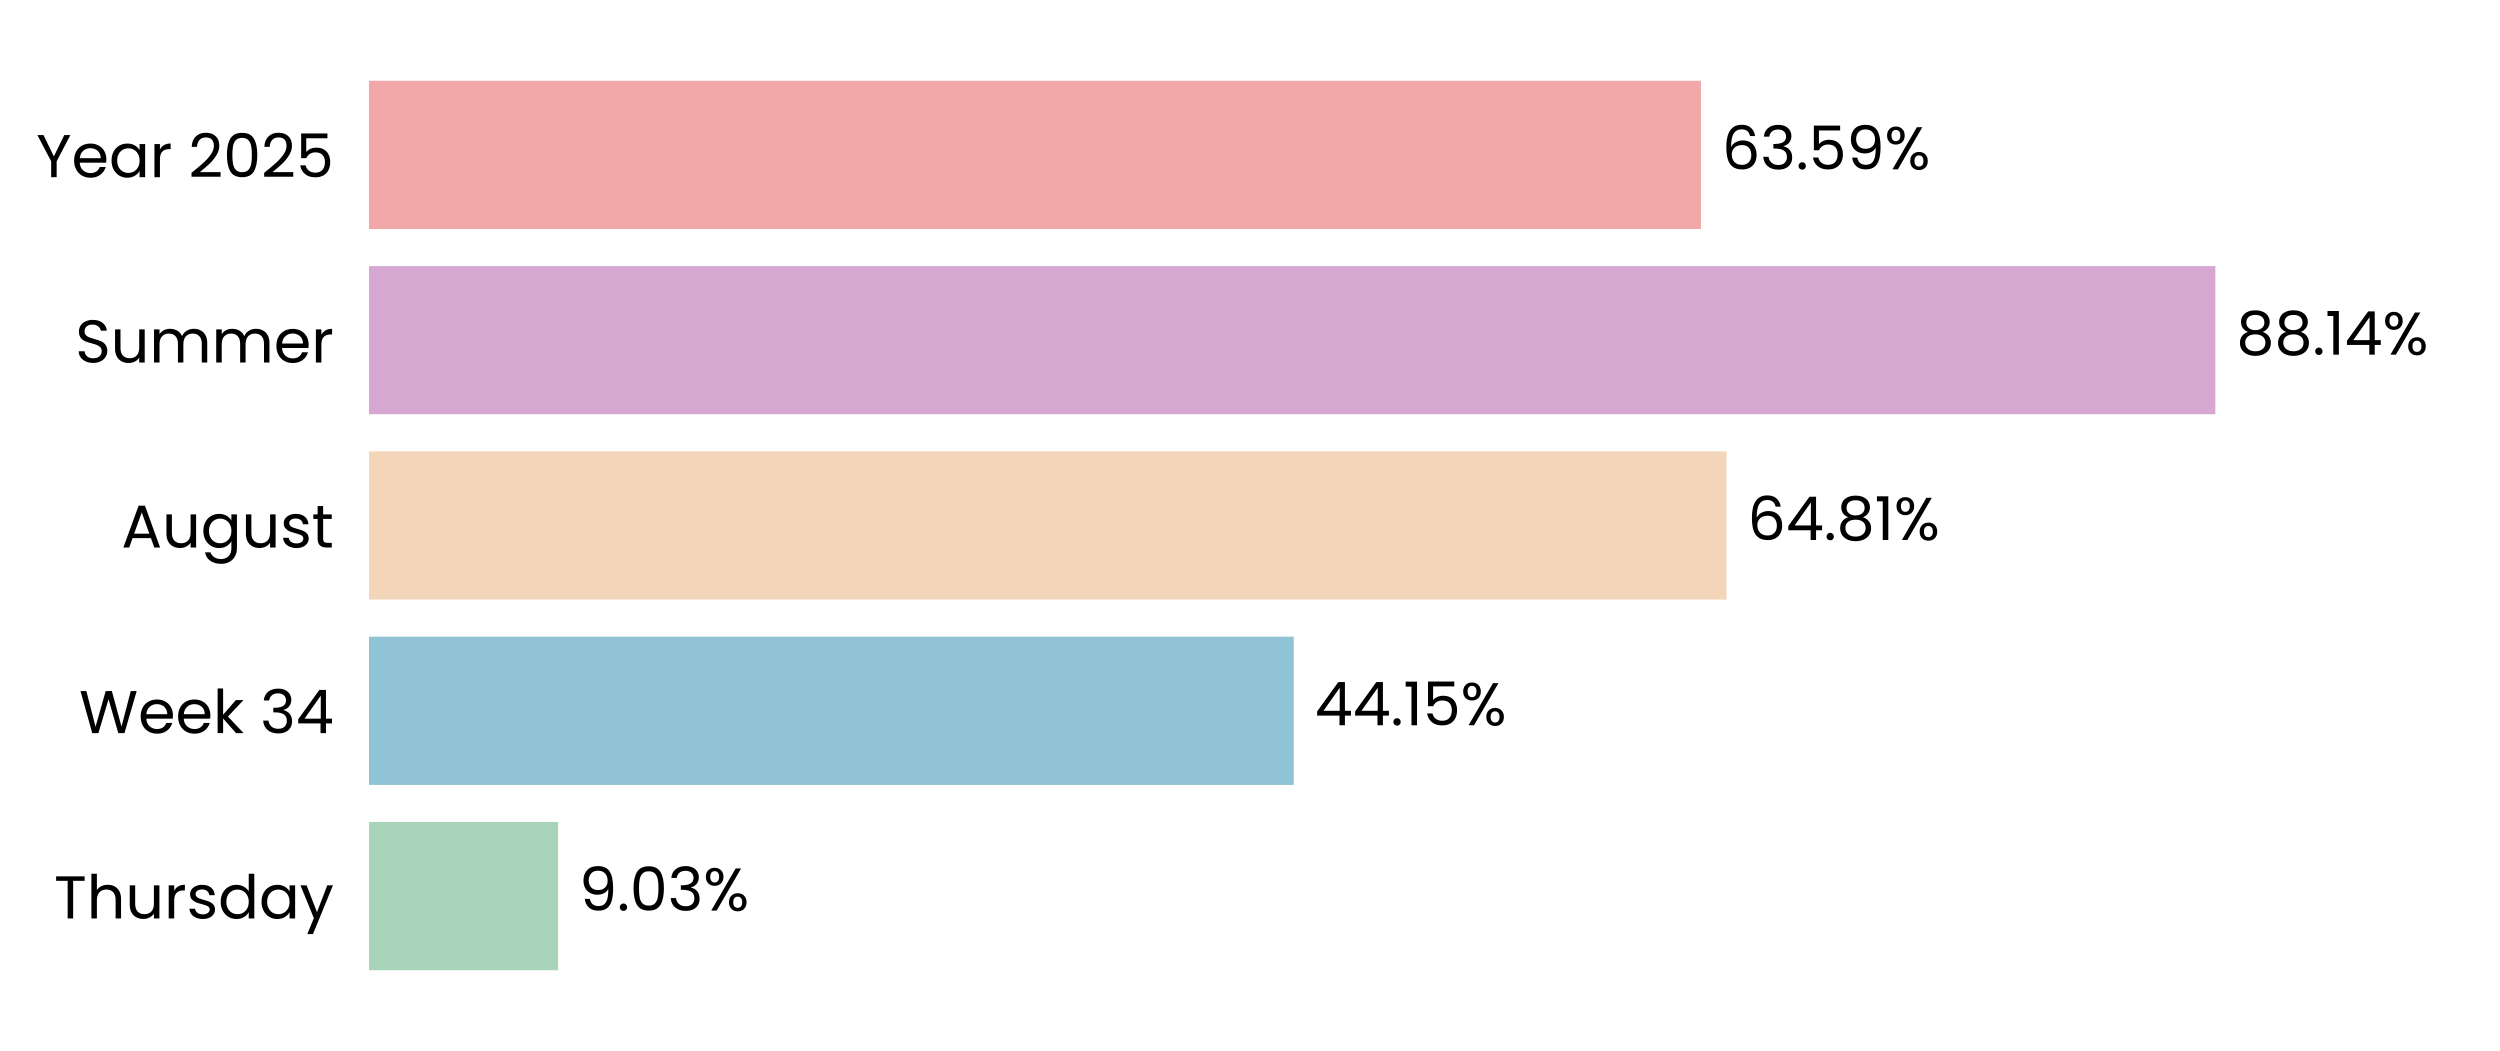
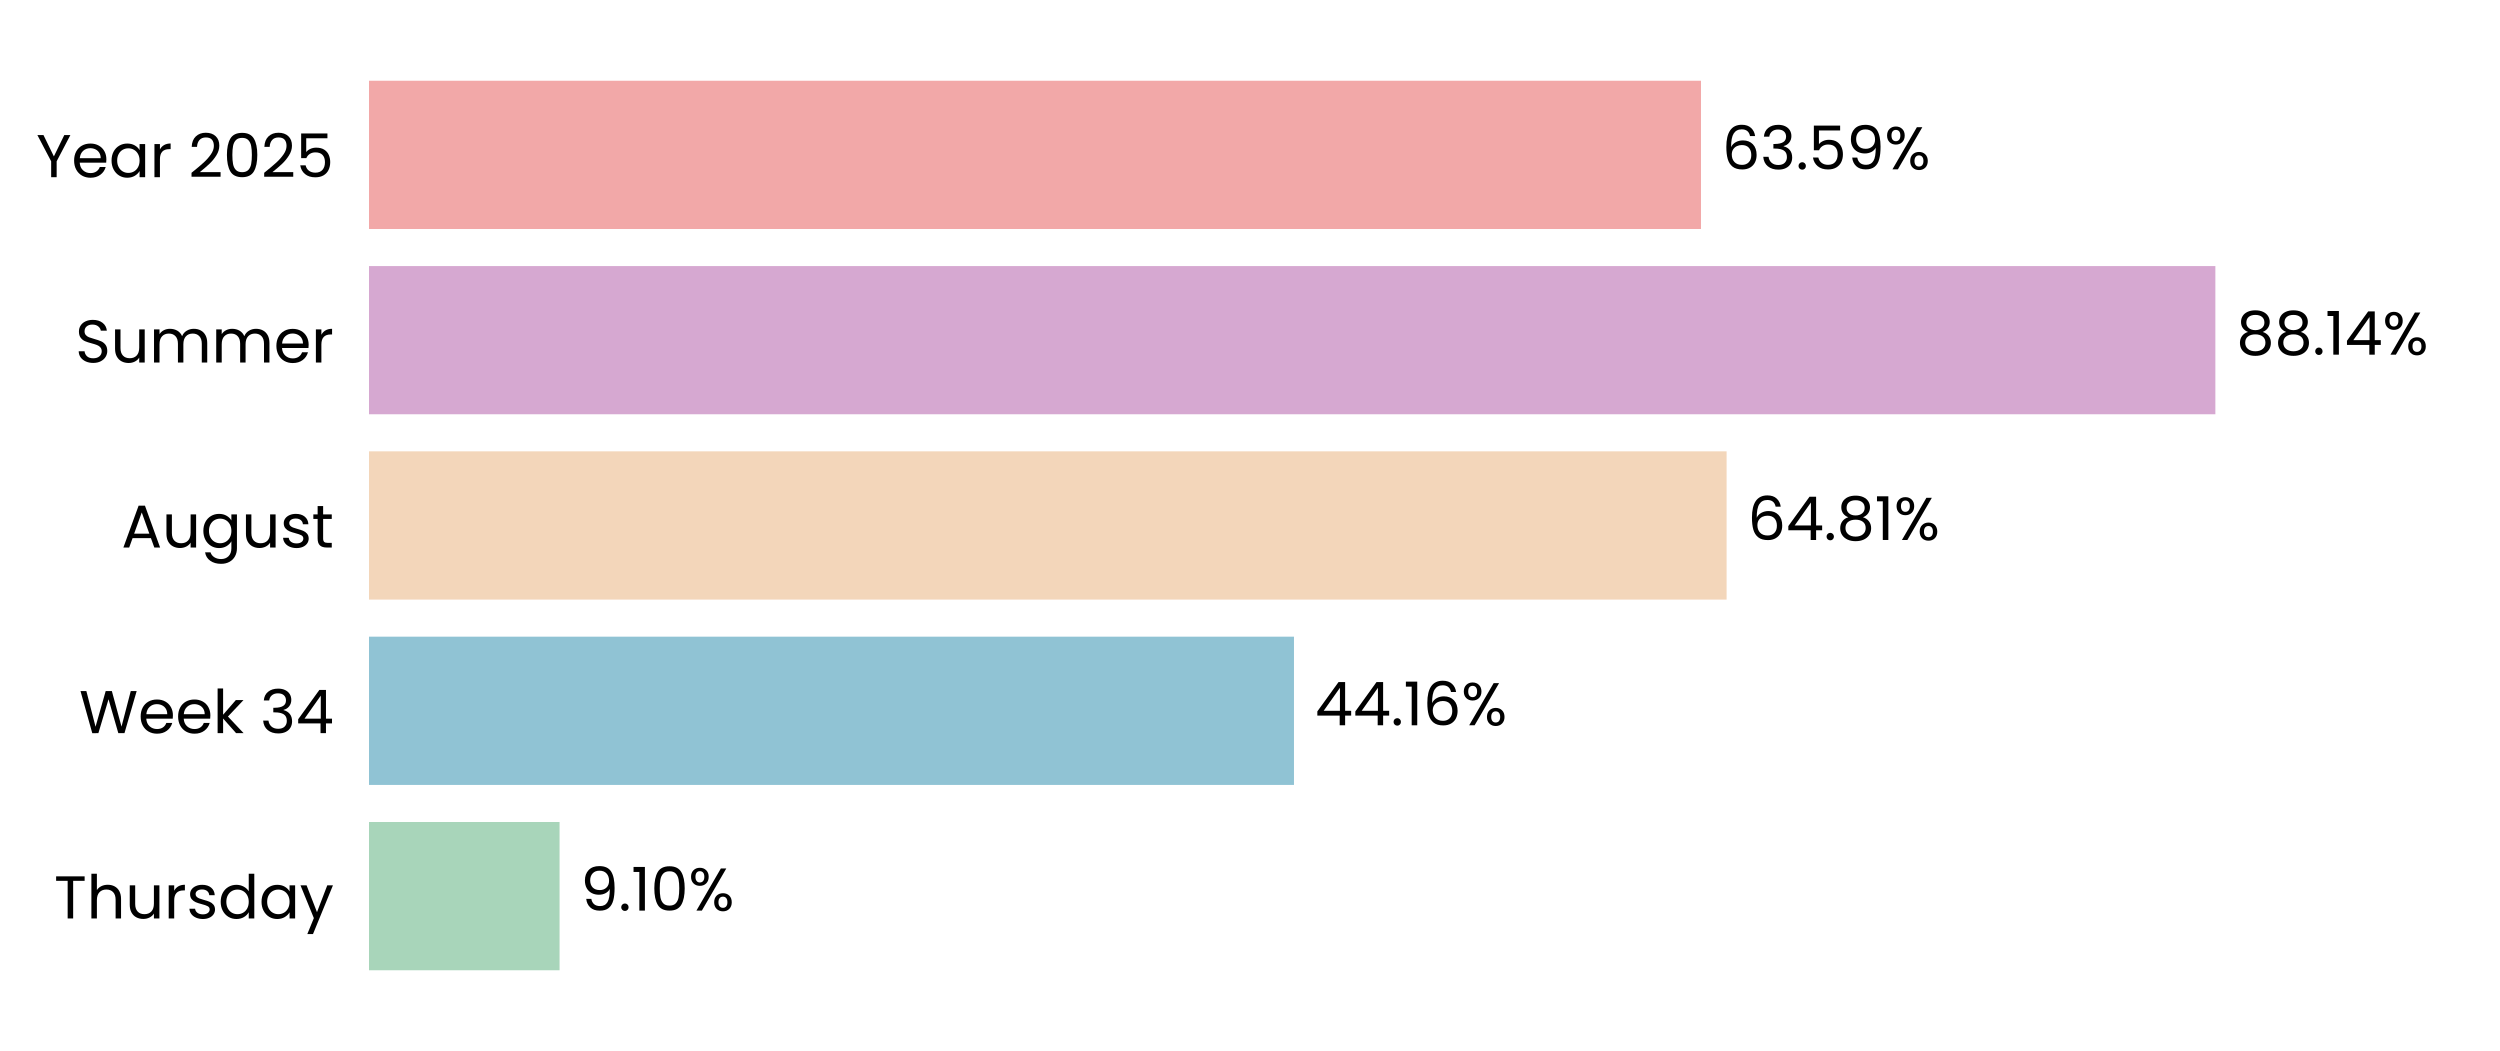
<svg xmlns="http://www.w3.org/2000/svg" xmlns:xlink="http://www.w3.org/1999/xlink" width="496.691pt" height="208.8pt" viewBox="0 0 496.691 208.8" version="1.1">
  <defs>
    <style type="text/css">*{stroke-linejoin: round; stroke-linecap: butt}</style>
  </defs>
  <g id="figure_1">
    <g id="patch_1">
      <path d="M 0 208.8  L 496.691 208.8  L 496.691 0  L 0 0  L 0 208.8  z " style="fill: none" />
    </g>
    <g id="axes_1">
      <g id="patch_2">
        <path d="M 73.311 201.6  L 489.491 201.6  L 489.491 7.2  L 73.311 7.2  L 73.311 201.6  z " style="fill: none" />
      </g>
      <g id="patch_3">
-         <path d="M 73.311 192.764  L 110.883 192.764  L 110.883 163.309  L 73.311 163.309  z " clip-path="url(#paedc05f3ca)" style="fill: #a8d5ba" />
+         <path d="M 73.311 192.764  L 111.172 192.764  L 111.172 163.309  L 73.311 163.309  z " clip-path="url(#p6f8df504bb)" style="fill: #a8d5ba" />
      </g>
      <g id="patch_4">
-         <path d="M 73.311 155.945  L 257.042 155.945  L 257.042 126.491  L 73.311 126.491  z " clip-path="url(#paedc05f3ca)" style="fill: #90c3d4" />
+         <path d="M 73.311 155.945  L 257.083 155.945  L 257.083 126.491  L 73.311 126.491  z " clip-path="url(#p6f8df504bb)" style="fill: #90c3d4" />
      </g>
      <g id="patch_5">
-         <path d="M 73.311 119.127  L 343.026 119.127  L 343.026 89.673  L 73.311 89.673  z " clip-path="url(#paedc05f3ca)" style="fill: #f3d6ba" />
+         <path d="M 73.311 119.127  L 343.036 119.127  L 343.036 89.673  L 73.311 89.673  z " clip-path="url(#p6f8df504bb)" style="fill: #f3d6ba" />
      </g>
      <g id="patch_6">
-         <path d="M 73.311 82.309  L 440.139 82.309  L 440.139 52.855  L 73.311 52.855  z " clip-path="url(#paedc05f3ca)" style="fill: #d6a8d1" />
+         <path d="M 73.311 82.309  L 440.142 82.309  L 440.142 52.855  L 73.311 52.855  z " clip-path="url(#p6f8df504bb)" style="fill: #d6a8d1" />
      </g>
      <g id="patch_7">
-         <path d="M 73.311 45.491  L 337.945 45.491  L 337.945 16.036  L 73.311 16.036  z " clip-path="url(#paedc05f3ca)" style="fill: #f2a8a8" />
+         <path d="M 73.311 45.491  L 337.946 45.491  L 337.946 16.036  L 73.311 16.036  z " clip-path="url(#p6f8df504bb)" style="fill: #f2a8a8" />
      </g>
      <g id="matplotlib.axis_1">
        <g id="ytick_1">
          <g id="text_1">
            <g transform="translate(10.74188 182.4764) scale(0.12 -0.12)">
              <defs>
                <path id="Poppins-Regular-54" d="M 3238 4461  L 3238 3987  L 2022 3987  L 2022 0  L 1440 0  L 1440 3987  L 218 3987  L 218 4461  L 3238 4461  z " transform="scale(0.015625)" />
                <path id="Poppins-Regular-68" d="M 2234 3571  Q 2630 3571 2950 3401  Q 3270 3232 3452 2893  Q 3635 2554 3635 2067  L 3635 0  L 3059 0  L 3059 1984  Q 3059 2509 2796 2787  Q 2534 3066 2080 3066  Q 1619 3066 1347 2778  Q 1075 2490 1075 1939  L 1075 0  L 493 0  L 493 4736  L 1075 4736  L 1075 3008  Q 1248 3277 1552 3424  Q 1856 3571 2234 3571  z " transform="scale(0.015625)" />
                <path id="Poppins-Regular-75" d="M 3603 3507  L 3603 0  L 3021 0  L 3021 518  Q 2854 250 2556 99  Q 2259 -51 1901 -51  Q 1491 -51 1164 118  Q 838 288 649 627  Q 461 966 461 1453  L 461 3507  L 1037 3507  L 1037 1530  Q 1037 1011 1299 732  Q 1562 454 2016 454  Q 2483 454 2752 742  Q 3021 1030 3021 1581  L 3021 3507  L 3603 3507  z " transform="scale(0.015625)" />
                <path id="Poppins-Regular-72" d="M 1075 2938  Q 1229 3238 1513 3404  Q 1798 3571 2208 3571  L 2208 2970  L 2054 2970  Q 1075 2970 1075 1907  L 1075 0  L 493 0  L 493 3507  L 1075 3507  L 1075 2938  z " transform="scale(0.015625)" />
                <path id="Poppins-Regular-73" d="M 1734 -58  Q 1331 -58 1011 80  Q 691 218 505 464  Q 320 710 301 1030  L 902 1030  Q 928 768 1149 601  Q 1370 435 1728 435  Q 2061 435 2253 582  Q 2445 730 2445 954  Q 2445 1184 2240 1296  Q 2035 1408 1606 1517  Q 1216 1619 969 1724  Q 723 1830 547 2038  Q 371 2246 371 2586  Q 371 2854 531 3078  Q 691 3302 985 3433  Q 1280 3565 1658 3565  Q 2240 3565 2598 3270  Q 2957 2976 2982 2464  L 2400 2464  Q 2381 2739 2179 2905  Q 1978 3072 1638 3072  Q 1325 3072 1139 2937  Q 954 2803 954 2586  Q 954 2413 1066 2301  Q 1178 2189 1347 2121  Q 1517 2054 1818 1971  Q 2195 1869 2432 1769  Q 2669 1670 2838 1472  Q 3008 1274 3014 954  Q 3014 666 2854 435  Q 2694 205 2403 73  Q 2112 -58 1734 -58  z " transform="scale(0.015625)" />
                <path id="Poppins-Regular-64" d="M 275 1766  Q 275 2304 492 2710  Q 710 3117 1091 3341  Q 1472 3565 1946 3565  Q 2355 3565 2707 3376  Q 3059 3187 3245 2880  L 3245 4736  L 3834 4736  L 3834 0  L 3245 0  L 3245 659  Q 3072 346 2733 144  Q 2394 -58 1939 -58  Q 1472 -58 1091 172  Q 710 403 492 819  Q 275 1235 275 1766  z M 3245 1760  Q 3245 2157 3085 2451  Q 2925 2746 2653 2902  Q 2381 3059 2054 3059  Q 1728 3059 1459 2905  Q 1190 2752 1030 2457  Q 870 2163 870 1766  Q 870 1363 1030 1065  Q 1190 768 1459 611  Q 1728 454 2054 454  Q 2381 454 2653 611  Q 2925 768 3085 1065  Q 3245 1363 3245 1760  z " transform="scale(0.015625)" />
                <path id="Poppins-Regular-61" d="M 275 1766  Q 275 2304 492 2710  Q 710 3117 1091 3341  Q 1472 3565 1939 3565  Q 2400 3565 2739 3366  Q 3078 3168 3245 2867  L 3245 3507  L 3834 3507  L 3834 0  L 3245 0  L 3245 653  Q 3072 346 2729 144  Q 2387 -58 1933 -58  Q 1466 -58 1088 172  Q 710 403 492 819  Q 275 1235 275 1766  z M 3245 1760  Q 3245 2157 3085 2451  Q 2925 2746 2653 2902  Q 2381 3059 2054 3059  Q 1728 3059 1459 2905  Q 1190 2752 1030 2457  Q 870 2163 870 1766  Q 870 1363 1030 1065  Q 1190 768 1459 611  Q 1728 454 2054 454  Q 2381 454 2653 611  Q 2925 768 3085 1065  Q 3245 1363 3245 1760  z " transform="scale(0.015625)" />
                <path id="Poppins-Regular-79" d="M 3514 3507  L 1402 -1651  L 800 -1651  L 1491 38  L 77 3507  L 723 3507  L 1824 666  L 2912 3507  L 3514 3507  z " transform="scale(0.015625)" />
              </defs>
              <use xlink:href="#Poppins-Regular-54" />
              <use xlink:href="#Poppins-Regular-68" transform="translate(54.09999 0)" />
              <use xlink:href="#Poppins-Regular-75" transform="translate(118.1 0)" />
              <use xlink:href="#Poppins-Regular-72" transform="translate(182.1 0)" />
              <use xlink:href="#Poppins-Regular-73" transform="translate(219.3999 0)" />
              <use xlink:href="#Poppins-Regular-64" transform="translate(271.5999 0)" />
              <use xlink:href="#Poppins-Regular-61" transform="translate(339.1999 0)" />
              <use xlink:href="#Poppins-Regular-79" transform="translate(406.7999 0)" />
            </g>
          </g>
        </g>
        <g id="ytick_2">
          <g id="text_2">
            <g transform="translate(15.71813 145.6582) scale(0.12 -0.12)">
              <defs>
                <path id="Poppins-Regular-57" d="M 6099 4461  L 4806 0  L 4154 0  L 3117 3590  L 2042 0  L 1395 -6  L 147 4461  L 768 4461  L 1741 678  L 2816 4461  L 3469 4461  L 4493 691  L 5472 4461  L 6099 4461  z " transform="scale(0.015625)" />
                <path id="Poppins-Regular-65" d="M 3693 1888  Q 3693 1722 3674 1536  L 870 1536  Q 902 1018 1225 726  Q 1549 435 2010 435  Q 2387 435 2640 611  Q 2893 787 2995 1082  L 3622 1082  Q 3482 576 3059 259  Q 2637 -58 2010 -58  Q 1510 -58 1116 166  Q 723 390 499 803  Q 275 1216 275 1760  Q 275 2304 492 2713  Q 710 3123 1104 3344  Q 1498 3565 2010 3565  Q 2509 3565 2893 3347  Q 3277 3130 3485 2749  Q 3693 2368 3693 1888  z M 3091 2010  Q 3091 2342 2944 2582  Q 2797 2822 2544 2947  Q 2291 3072 1984 3072  Q 1542 3072 1232 2790  Q 922 2509 877 2010  L 3091 2010  z " transform="scale(0.015625)" />
                <path id="Poppins-Regular-6b" d="M 2451 0  L 1075 1549  L 1075 0  L 493 0  L 493 4736  L 1075 4736  L 1075 1952  L 2426 3507  L 3238 3507  L 1587 1760  L 3245 0  L 2451 0  z " transform="scale(0.015625)" />
                <path id="Poppins-Regular-20" transform="scale(0.015625)" />
                <path id="Poppins-Regular-33" d="M 384 3462  Q 429 4051 838 4384  Q 1248 4717 1901 4717  Q 2336 4717 2653 4560  Q 2970 4403 3133 4134  Q 3296 3866 3296 3526  Q 3296 3130 3069 2842  Q 2842 2554 2477 2470  L 2477 2438  Q 2893 2336 3136 2035  Q 3379 1734 3379 1248  Q 3379 883 3212 592  Q 3046 301 2713 134  Q 2381 -32 1914 -32  Q 1235 -32 800 323  Q 365 678 314 1331  L 877 1331  Q 922 947 1190 704  Q 1459 461 1907 461  Q 2355 461 2588 694  Q 2822 928 2822 1299  Q 2822 1779 2502 1990  Q 2182 2202 1536 2202  L 1389 2202  L 1389 2688  L 1542 2688  Q 2131 2694 2432 2883  Q 2733 3072 2733 3469  Q 2733 3808 2512 4013  Q 2291 4218 1882 4218  Q 1485 4218 1241 4013  Q 998 3808 954 3462  L 384 3462  z " transform="scale(0.015625)" />
                <path id="Poppins-Regular-34" d="M 256 1030  L 256 1472  L 2502 4582  L 3200 4582  L 3200 1536  L 3840 1536  L 3840 1030  L 3200 1030  L 3200 0  L 2624 0  L 2624 1030  L 256 1030  z M 2650 3974  L 928 1536  L 2650 1536  L 2650 3974  z " transform="scale(0.015625)" />
              </defs>
              <use xlink:href="#Poppins-Regular-57" />
              <use xlink:href="#Poppins-Regular-65" transform="translate(97.59999 0)" />
              <use xlink:href="#Poppins-Regular-65" transform="translate(159.6 0)" />
              <use xlink:href="#Poppins-Regular-6b" transform="translate(221.6 0)" />
              <use xlink:href="#Poppins-Regular-20" transform="translate(273.0999 0)" />
              <use xlink:href="#Poppins-Regular-33" transform="translate(299.7999 0)" />
              <use xlink:href="#Poppins-Regular-34" transform="translate(358.6999 0)" />
            </g>
          </g>
        </g>
        <g id="ytick_3">
          <g id="text_3">
            <g transform="translate(24.11812 108.78) scale(0.12 -0.12)">
              <defs>
                <path id="Poppins-Regular-41" d="M 3130 992  L 1184 992  L 826 0  L 211 0  L 1824 4435  L 2496 4435  L 4102 0  L 3488 0  L 3130 992  z M 2963 1466  L 2157 3718  L 1350 1466  L 2963 1466  z " transform="scale(0.015625)" />
                <path id="Poppins-Regular-67" d="M 1939 3565  Q 2394 3565 2736 3366  Q 3078 3168 3245 2867  L 3245 3507  L 3834 3507  L 3834 -77  Q 3834 -557 3629 -931  Q 3424 -1306 3043 -1517  Q 2662 -1728 2157 -1728  Q 1466 -1728 1005 -1401  Q 544 -1075 461 -512  L 1037 -512  Q 1133 -832 1433 -1027  Q 1734 -1222 2157 -1222  Q 2637 -1222 2941 -921  Q 3245 -621 3245 -77  L 3245 659  Q 3072 352 2733 147  Q 2394 -58 1939 -58  Q 1472 -58 1091 172  Q 710 403 492 819  Q 275 1235 275 1766  Q 275 2304 492 2710  Q 710 3117 1091 3341  Q 1472 3565 1939 3565  z M 3245 1760  Q 3245 2157 3085 2451  Q 2925 2746 2653 2902  Q 2381 3059 2054 3059  Q 1728 3059 1459 2905  Q 1190 2752 1030 2457  Q 870 2163 870 1766  Q 870 1363 1030 1065  Q 1190 768 1459 611  Q 1728 454 2054 454  Q 2381 454 2653 611  Q 2925 768 3085 1065  Q 3245 1363 3245 1760  z " transform="scale(0.015625)" />
                <path id="Poppins-Regular-74" d="M 1203 3027  L 1203 960  Q 1203 704 1312 598  Q 1421 493 1690 493  L 2118 493  L 2118 0  L 1594 0  Q 1107 0 864 224  Q 621 448 621 960  L 621 3027  L 166 3027  L 166 3507  L 621 3507  L 621 4390  L 1203 4390  L 1203 3507  L 2118 3507  L 2118 3027  L 1203 3027  z " transform="scale(0.015625)" />
              </defs>
              <use xlink:href="#Poppins-Regular-41" />
              <use xlink:href="#Poppins-Regular-75" transform="translate(67.39999 0)" />
              <use xlink:href="#Poppins-Regular-67" transform="translate(131.4 0)" />
              <use xlink:href="#Poppins-Regular-75" transform="translate(199 0)" />
              <use xlink:href="#Poppins-Regular-73" transform="translate(263 0)" />
              <use xlink:href="#Poppins-Regular-74" transform="translate(315.2 0)" />
            </g>
          </g>
        </g>
        <g id="ytick_4">
          <g id="text_4">
            <g transform="translate(14.95125 72.02182) scale(0.12 -0.12)">
              <defs>
                <path id="Poppins-Regular-53" d="M 1907 -45  Q 1466 -45 1117 112  Q 768 269 569 547  Q 371 826 365 1190  L 986 1190  Q 1018 877 1245 662  Q 1472 448 1907 448  Q 2323 448 2563 656  Q 2803 864 2803 1190  Q 2803 1446 2662 1606  Q 2522 1766 2310 1849  Q 2099 1933 1741 2029  Q 1299 2144 1033 2259  Q 768 2374 579 2620  Q 390 2867 390 3283  Q 390 3648 576 3929  Q 762 4211 1098 4364  Q 1434 4518 1869 4518  Q 2496 4518 2896 4204  Q 3296 3891 3347 3373  L 2707 3373  Q 2675 3629 2438 3824  Q 2202 4019 1811 4019  Q 1446 4019 1216 3830  Q 986 3642 986 3302  Q 986 3059 1123 2905  Q 1261 2752 1462 2672  Q 1664 2592 2029 2490  Q 2470 2368 2739 2249  Q 3008 2131 3200 1884  Q 3392 1638 3392 1216  Q 3392 890 3219 602  Q 3046 314 2707 134  Q 2368 -45 1907 -45  z " transform="scale(0.015625)" />
                <path id="Poppins-Regular-6d" d="M 4710 3571  Q 5120 3571 5440 3401  Q 5760 3232 5945 2893  Q 6131 2554 6131 2067  L 6131 0  L 5555 0  L 5555 1984  Q 5555 2509 5296 2787  Q 5037 3066 4595 3066  Q 4141 3066 3872 2774  Q 3603 2483 3603 1933  L 3603 0  L 3027 0  L 3027 1984  Q 3027 2509 2768 2787  Q 2509 3066 2067 3066  Q 1613 3066 1344 2774  Q 1075 2483 1075 1933  L 1075 0  L 493 0  L 493 3507  L 1075 3507  L 1075 3002  Q 1248 3277 1539 3424  Q 1830 3571 2182 3571  Q 2624 3571 2963 3372  Q 3302 3174 3469 2790  Q 3616 3162 3955 3366  Q 4294 3571 4710 3571  z " transform="scale(0.015625)" />
              </defs>
              <use xlink:href="#Poppins-Regular-53" />
              <use xlink:href="#Poppins-Regular-75" transform="translate(58.7 0)" />
              <use xlink:href="#Poppins-Regular-6d" transform="translate(122.7 0)" />
              <use xlink:href="#Poppins-Regular-6d" transform="translate(225.7 0)" />
              <use xlink:href="#Poppins-Regular-65" transform="translate(328.7 0)" />
              <use xlink:href="#Poppins-Regular-72" transform="translate(390.6999 0)" />
            </g>
          </g>
        </g>
        <g id="ytick_5">
          <g id="text_5">
            <g transform="translate(7.2 35.20364) scale(0.12 -0.12)">
              <defs>
                <path id="Poppins-Regular-59" d="M 3616 4461  L 2163 1683  L 2163 0  L 1581 0  L 1581 1683  L 122 4461  L 768 4461  L 1869 2202  L 2970 4461  L 3616 4461  z " transform="scale(0.015625)" />
                <path id="Poppins-Regular-32" d="M 326 467  Q 1139 1120 1600 1539  Q 2061 1958 2377 2416  Q 2694 2874 2694 3315  Q 2694 3731 2492 3971  Q 2291 4211 1843 4211  Q 1408 4211 1168 3939  Q 928 3667 909 3213  L 346 3213  Q 371 3930 780 4320  Q 1190 4710 1837 4710  Q 2496 4710 2883 4345  Q 3270 3981 3270 3341  Q 3270 2810 2953 2307  Q 2637 1805 2233 1424  Q 1830 1043 1203 538  L 3405 538  L 3405 51  L 326 51  L 326 467  z " transform="scale(0.015625)" />
                <path id="Poppins-Regular-30" d="M 397 2362  Q 397 3462 755 4080  Q 1114 4698 2010 4698  Q 2899 4698 3257 4080  Q 3616 3462 3616 2362  Q 3616 1242 3257 621  Q 2899 0 2010 0  Q 1114 0 755 621  Q 397 1242 397 2362  z M 3040 2362  Q 3040 2918 2966 3305  Q 2893 3693 2665 3929  Q 2438 4166 2010 4166  Q 1574 4166 1347 3929  Q 1120 3693 1046 3305  Q 973 2918 973 2362  Q 973 1786 1046 1395  Q 1120 1005 1347 768  Q 1574 531 2010 531  Q 2438 531 2665 768  Q 2893 1005 2966 1395  Q 3040 1786 3040 2362  z " transform="scale(0.015625)" />
                <path id="Poppins-Regular-35" d="M 3347 4122  L 1101 4122  L 1101 2662  Q 1248 2867 1536 2998  Q 1824 3130 2157 3130  Q 2688 3130 3021 2909  Q 3354 2688 3498 2339  Q 3642 1990 3642 1600  Q 3642 1139 3469 774  Q 3296 410 2941 198  Q 2586 -13 2061 -13  Q 1389 -13 973 332  Q 557 678 467 1254  L 1037 1254  Q 1120 890 1389 685  Q 1658 480 2067 480  Q 2573 480 2829 784  Q 3085 1088 3085 1587  Q 3085 2086 2829 2358  Q 2573 2630 2074 2630  Q 1734 2630 1481 2467  Q 1229 2304 1114 2022  L 563 2022  L 563 4634  L 3347 4634  L 3347 4122  z " transform="scale(0.015625)" />
              </defs>
              <use xlink:href="#Poppins-Regular-59" />
              <use xlink:href="#Poppins-Regular-65" transform="translate(58.39999 0)" />
              <use xlink:href="#Poppins-Regular-61" transform="translate(120.4 0)" />
              <use xlink:href="#Poppins-Regular-72" transform="translate(188 0)" />
              <use xlink:href="#Poppins-Regular-20" transform="translate(225.3 0)" />
              <use xlink:href="#Poppins-Regular-32" transform="translate(252 0)" />
              <use xlink:href="#Poppins-Regular-30" transform="translate(309.4999 0)" />
              <use xlink:href="#Poppins-Regular-32" transform="translate(372.2999 0)" />
              <use xlink:href="#Poppins-Regular-35" transform="translate(429.7999 0)" />
            </g>
          </g>
        </g>
      </g>
      <g id="text_6">
-         <g transform="translate(115.0449 180.9164) scale(0.12 -0.12)">
+         <g transform="translate(115.3339 180.9164) scale(0.12 -0.12)">
          <defs>
            <path id="Poppins-Regular-39" d="M 1146 1242  Q 1210 877 1443 678  Q 1677 480 2074 480  Q 2605 480 2857 896  Q 3110 1312 3098 2298  Q 2963 2010 2649 1846  Q 2336 1683 1952 1683  Q 1523 1683 1187 1859  Q 851 2035 659 2374  Q 467 2714 467 3194  Q 467 3878 864 4297  Q 1261 4717 1990 4717  Q 2886 4717 3248 4134  Q 3610 3552 3610 2400  Q 3610 1594 3466 1069  Q 3322 544 2979 269  Q 2637 -6 2042 -6  Q 1389 -6 1024 346  Q 659 698 608 1242  L 1146 1242  z M 2048 2176  Q 2477 2176 2752 2441  Q 3027 2707 3027 3162  Q 3027 3642 2758 3936  Q 2490 4230 2003 4230  Q 1555 4230 1289 3948  Q 1024 3667 1024 3206  Q 1024 2739 1286 2457  Q 1549 2176 2048 2176  z " transform="scale(0.015625)" />
            <path id="Poppins-Regular-2e" d="M 678 -38  Q 512 -38 397 77  Q 282 192 282 358  Q 282 525 397 640  Q 512 755 678 755  Q 838 755 950 640  Q 1062 525 1062 358  Q 1062 192 950 77  Q 838 -38 678 -38  z " transform="scale(0.015625)" />
+             <path id="Poppins-Regular-31" d="M 243 4096  L 243 4627  L 1446 4627  L 1446 0  L 858 0  L 858 4096  L 243 4096  z " transform="scale(0.015625)" />
            <path id="Poppins-Regular-25" d="M 269 3584  Q 269 4019 531 4278  Q 794 4538 1203 4538  Q 1613 4538 1875 4278  Q 2138 4019 2138 3584  Q 2138 3142 1875 2883  Q 1613 2624 1203 2624  Q 794 2624 531 2883  Q 269 3142 269 3584  z M 4006 4467  L 1414 0  L 838 0  L 3430 4467  L 4006 4467  z M 1203 4179  Q 986 4179 861 4028  Q 736 3878 736 3584  Q 736 3290 861 3136  Q 986 2982 1203 2982  Q 1421 2982 1549 3139  Q 1677 3296 1677 3584  Q 1677 3878 1549 4028  Q 1421 4179 1203 4179  z M 2720 883  Q 2720 1325 2982 1584  Q 3245 1843 3654 1843  Q 4064 1843 4323 1584  Q 4582 1325 4582 883  Q 4582 448 4323 185  Q 4064 -77 3654 -77  Q 3245 -77 2982 182  Q 2720 442 2720 883  z M 3648 1478  Q 3430 1478 3302 1328  Q 3174 1178 3174 883  Q 3174 595 3302 444  Q 3430 294 3648 294  Q 3866 294 3994 444  Q 4122 595 4122 883  Q 4122 1178 3994 1328  Q 3866 1478 3648 1478  z " transform="scale(0.015625)" />
          </defs>
          <use xlink:href="#Poppins-Regular-39" />
          <use xlink:href="#Poppins-Regular-2e" transform="translate(62.99999 0)" />
-           <use xlink:href="#Poppins-Regular-30" transform="translate(83.99997 0)" />
-           <use xlink:href="#Poppins-Regular-33" transform="translate(146.8 0)" />
-           <use xlink:href="#Poppins-Regular-25" transform="translate(205.7 0)" />
+           <use xlink:href="#Poppins-Regular-31" transform="translate(83.99997 0)" />
+           <use xlink:href="#Poppins-Regular-30" transform="translate(116 0)" />
+           <use xlink:href="#Poppins-Regular-25" transform="translate(178.7999 0)" />
        </g>
      </g>
      <g id="text_7">
-         <g transform="translate(261.2033 144.0982) scale(0.12 -0.12)">
+         <g transform="translate(261.2446 144.0982) scale(0.12 -0.12)">
          <defs>
-             <path id="Poppins-Regular-31" d="M 243 4096  L 243 4627  L 1446 4627  L 1446 0  L 858 0  L 858 4096  L 243 4096  z " transform="scale(0.015625)" />
+             <path id="Poppins-Regular-36" d="M 2976 3526  Q 2835 4237 2099 4237  Q 1530 4237 1248 3798  Q 966 3360 973 2355  Q 1120 2688 1462 2877  Q 1805 3066 2227 3066  Q 2886 3066 3280 2656  Q 3674 2246 3674 1523  Q 3674 1088 3504 742  Q 3334 397 2992 192  Q 2650 -13 2163 -13  Q 1504 -13 1133 281  Q 762 576 614 1094  Q 467 1613 467 2374  Q 467 4723 2106 4723  Q 2733 4723 3091 4384  Q 3450 4045 3514 3526  L 2976 3526  z M 2106 2573  Q 1830 2573 1587 2461  Q 1344 2349 1193 2121  Q 1043 1894 1043 1568  Q 1043 1082 1324 778  Q 1606 474 2131 474  Q 2579 474 2844 752  Q 3110 1030 3110 1504  Q 3110 2003 2854 2288  Q 2598 2573 2106 2573  z " transform="scale(0.015625)" />
          </defs>
          <use xlink:href="#Poppins-Regular-34" />
          <use xlink:href="#Poppins-Regular-34" transform="translate(62.89999 0)" />
          <use xlink:href="#Poppins-Regular-2e" transform="translate(125.8 0)" />
          <use xlink:href="#Poppins-Regular-31" transform="translate(146.8 0)" />
-           <use xlink:href="#Poppins-Regular-35" transform="translate(178.8 0)" />
-           <use xlink:href="#Poppins-Regular-25" transform="translate(241.5999 0)" />
+           <use xlink:href="#Poppins-Regular-36" transform="translate(178.8 0)" />
+           <use xlink:href="#Poppins-Regular-25" transform="translate(242.2999 0)" />
        </g>
      </g>
      <g id="text_8">
-         <g transform="translate(347.1883 107.28) scale(0.12 -0.12)">
+         <g transform="translate(347.1976 107.28) scale(0.12 -0.12)">
          <defs>
-             <path id="Poppins-Regular-36" d="M 2976 3526  Q 2835 4237 2099 4237  Q 1530 4237 1248 3798  Q 966 3360 973 2355  Q 1120 2688 1462 2877  Q 1805 3066 2227 3066  Q 2886 3066 3280 2656  Q 3674 2246 3674 1523  Q 3674 1088 3504 742  Q 3334 397 2992 192  Q 2650 -13 2163 -13  Q 1504 -13 1133 281  Q 762 576 614 1094  Q 467 1613 467 2374  Q 467 4723 2106 4723  Q 2733 4723 3091 4384  Q 3450 4045 3514 3526  L 2976 3526  z M 2106 2573  Q 1830 2573 1587 2461  Q 1344 2349 1193 2121  Q 1043 1894 1043 1568  Q 1043 1082 1324 778  Q 1606 474 2131 474  Q 2579 474 2844 752  Q 3110 1030 3110 1504  Q 3110 2003 2854 2288  Q 2598 2573 2106 2573  z " transform="scale(0.015625)" />
            <path id="Poppins-Regular-38" d="M 1242 2406  Q 883 2547 691 2816  Q 499 3085 499 3469  Q 499 3814 672 4092  Q 845 4371 1187 4534  Q 1530 4698 2016 4698  Q 2502 4698 2844 4534  Q 3187 4371 3363 4092  Q 3539 3814 3539 3469  Q 3539 3098 3340 2819  Q 3142 2541 2797 2406  Q 3194 2285 3427 1981  Q 3661 1677 3661 1248  Q 3661 832 3456 521  Q 3251 211 2876 41  Q 2502 -128 2016 -128  Q 1530 -128 1162 41  Q 794 211 589 521  Q 384 832 384 1248  Q 384 1677 614 1984  Q 845 2291 1242 2406  z M 2976 3398  Q 2976 3789 2720 4000  Q 2464 4211 2016 4211  Q 1574 4211 1318 4000  Q 1062 3789 1062 3392  Q 1062 3034 1328 2816  Q 1594 2598 2016 2598  Q 2445 2598 2710 2819  Q 2976 3040 2976 3398  z M 2016 2150  Q 1542 2150 1241 1929  Q 941 1709 941 1267  Q 941 858 1232 608  Q 1523 358 2016 358  Q 2509 358 2797 608  Q 3085 858 3085 1267  Q 3085 1696 2790 1923  Q 2496 2150 2016 2150  z " transform="scale(0.015625)" />
          </defs>
          <use xlink:href="#Poppins-Regular-36" />
          <use xlink:href="#Poppins-Regular-34" transform="translate(63.49999 0)" />
          <use xlink:href="#Poppins-Regular-2e" transform="translate(126.4 0)" />
          <use xlink:href="#Poppins-Regular-38" transform="translate(147.4 0)" />
          <use xlink:href="#Poppins-Regular-31" transform="translate(210.5 0)" />
          <use xlink:href="#Poppins-Regular-25" transform="translate(242.4999 0)" />
        </g>
      </g>
      <g id="text_9">
-         <g transform="translate(444.3008 70.46182) scale(0.12 -0.12)">
+         <g transform="translate(444.3039 70.46182) scale(0.12 -0.12)">
          <use xlink:href="#Poppins-Regular-38" />
          <use xlink:href="#Poppins-Regular-38" transform="translate(63.09999 0)" />
          <use xlink:href="#Poppins-Regular-2e" transform="translate(126.2 0)" />
          <use xlink:href="#Poppins-Regular-31" transform="translate(147.2 0)" />
          <use xlink:href="#Poppins-Regular-34" transform="translate(179.2 0)" />
          <use xlink:href="#Poppins-Regular-25" transform="translate(242.0999 0)" />
        </g>
      </g>
      <g id="text_10">
-         <g transform="translate(342.1068 33.64364) scale(0.12 -0.12)">
+         <g transform="translate(342.1076 33.64364) scale(0.12 -0.12)">
          <use xlink:href="#Poppins-Regular-36" />
          <use xlink:href="#Poppins-Regular-33" transform="translate(63.49999 0)" />
          <use xlink:href="#Poppins-Regular-2e" transform="translate(122.4 0)" />
          <use xlink:href="#Poppins-Regular-35" transform="translate(143.4 0)" />
          <use xlink:href="#Poppins-Regular-39" transform="translate(206.2 0)" />
          <use xlink:href="#Poppins-Regular-25" transform="translate(269.1999 0)" />
        </g>
      </g>
    </g>
  </g>
  <defs>
-     <clipPath id="paedc05f3ca">
+     <clipPath id="p6f8df504bb">
      <rect x="73.311" y="7.2" width="416.18" height="194.4" />
    </clipPath>
  </defs>
</svg>
